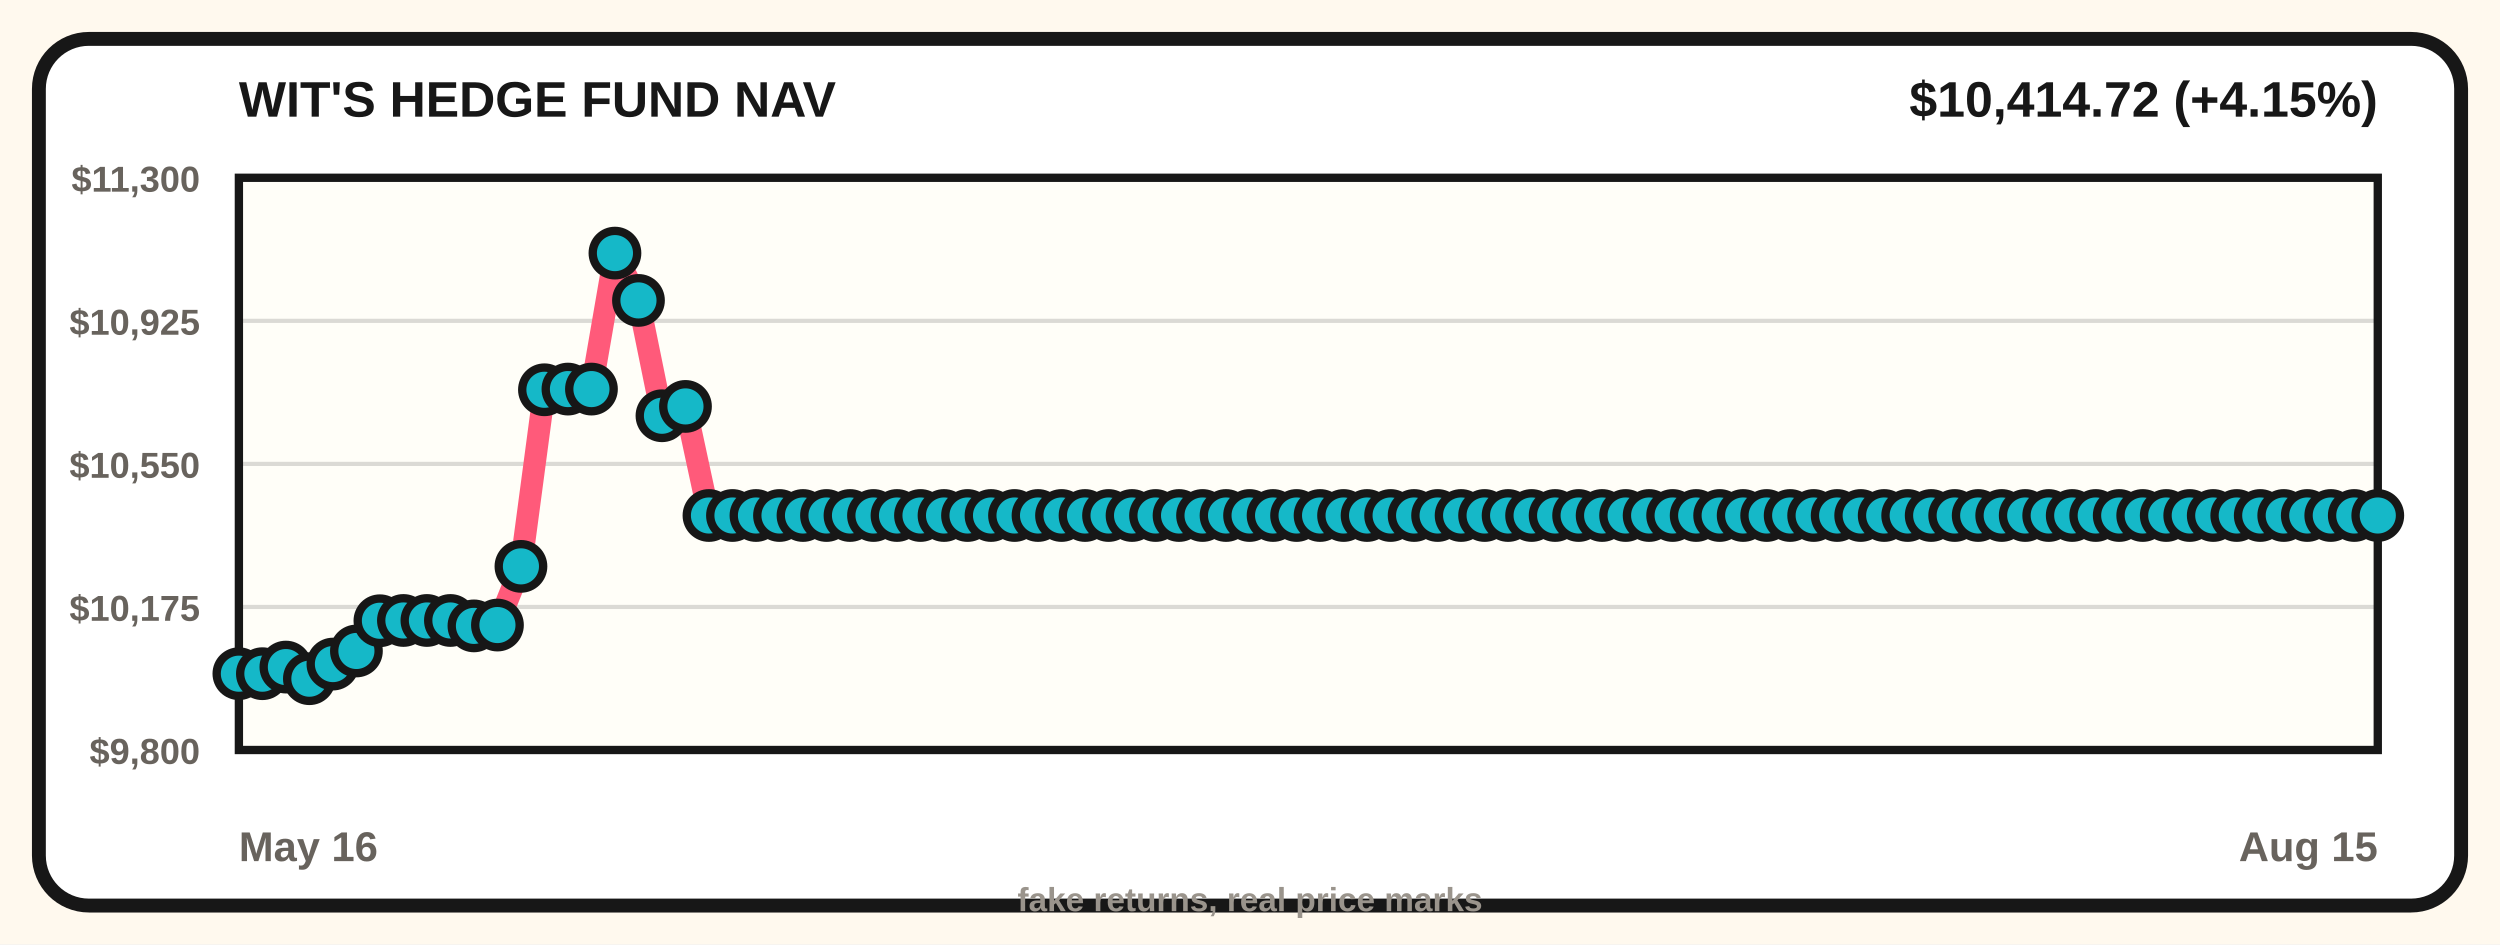
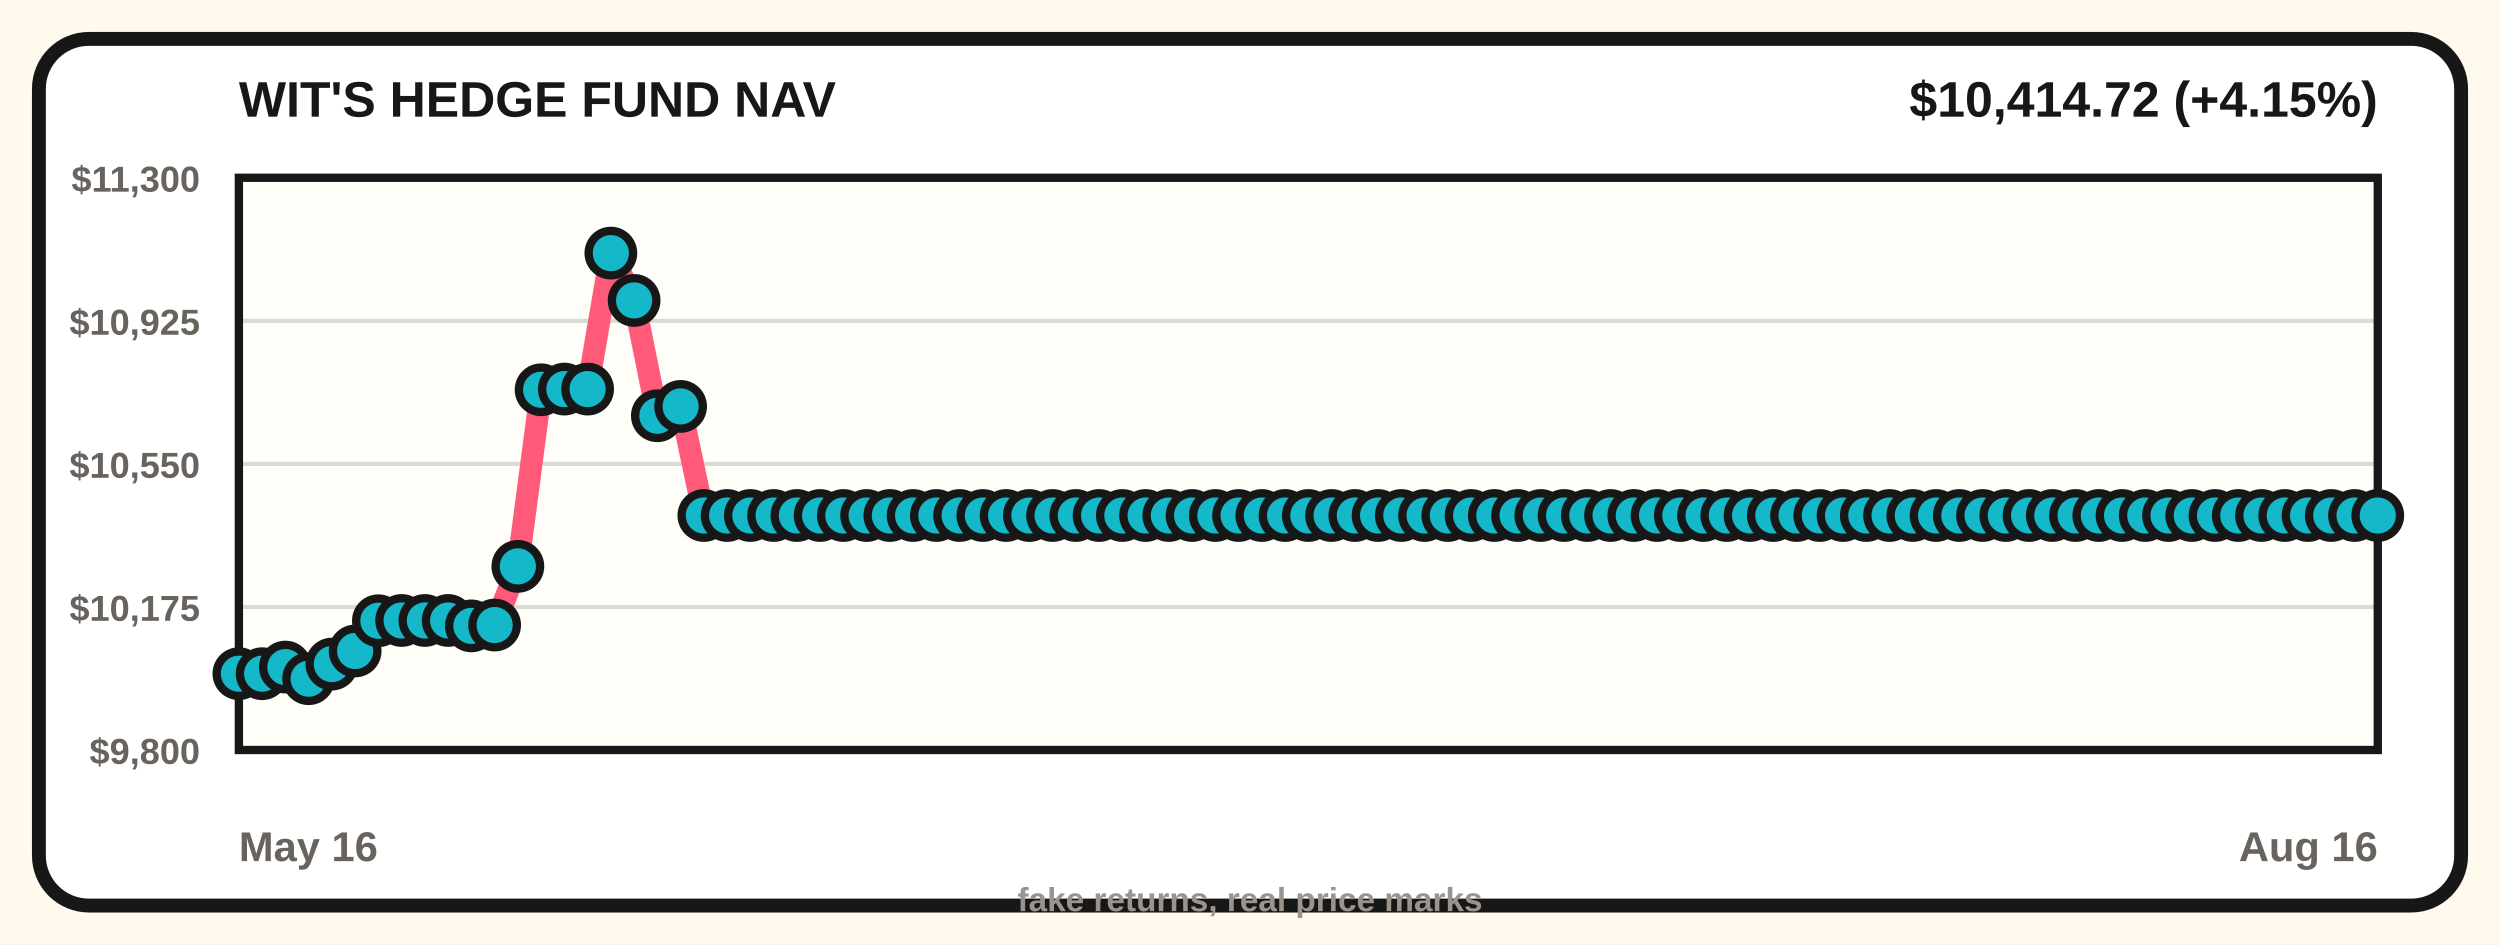
<svg xmlns="http://www.w3.org/2000/svg" width="900" height="340" viewBox="0 0 900 340" role="img" aria-label="Wit's Hedge Fund fake NAV chart">
  <rect width="900" height="340" fill="#fff9ee" />
  <rect x="14" y="14" width="872" height="312" rx="18" fill="#ffffff" stroke="#171717" stroke-width="5" />
  <rect x="86" y="64" width="770" height="206" fill="#fffef8" stroke="#171717" stroke-width="3" />
  <line x1="86" y1="270" x2="856" y2="270" stroke="#171717" stroke-width="1.5" opacity="0.16" />
  <text x="72" y="275" text-anchor="end" font-family="Arial, sans-serif" font-size="13" font-weight="800" fill="#68635d">$9,800</text>
  <line x1="86" y1="218.5" x2="856" y2="218.5" stroke="#171717" stroke-width="1.5" opacity="0.16" />
  <text x="72" y="223.5" text-anchor="end" font-family="Arial, sans-serif" font-size="13" font-weight="800" fill="#68635d">$10,175</text>
  <line x1="86" y1="167" x2="856" y2="167" stroke="#171717" stroke-width="1.5" opacity="0.16" />
  <text x="72" y="172" text-anchor="end" font-family="Arial, sans-serif" font-size="13" font-weight="800" fill="#68635d">$10,550</text>
  <line x1="86" y1="115.5" x2="856" y2="115.5" stroke="#171717" stroke-width="1.5" opacity="0.16" />
  <text x="72" y="120.5" text-anchor="end" font-family="Arial, sans-serif" font-size="13" font-weight="800" fill="#68635d">$10,925</text>
  <line x1="86" y1="64" x2="856" y2="64" stroke="#171717" stroke-width="1.5" opacity="0.16" />
  <text x="72" y="69" text-anchor="end" font-family="Arial, sans-serif" font-size="13" font-weight="800" fill="#68635d">$11,300</text>
-   <polyline points="86,242.53 94.46,242.53 102.92,240.15 111.38,244.33 119.85,239.07 128.31,234.35 136.77,223.47 145.23,223.37 153.69,223.37 162.15,223.37 170.62,225.32 179.08,225.02 187.54,203.89 196,140.32 204.46,140.07 212.92,140.07 221.38,91.12 229.85,108.15 238.31,149.67 246.77,146.31 255.23,185.58 263.69,185.58 272.15,185.58 280.62,185.58 289.08,185.58 297.54,185.58 306,185.58 314.46,185.58 322.92,185.58 331.38,185.58 339.85,185.58 348.31,185.58 356.77,185.58 365.23,185.58 373.69,185.58 382.15,185.58 390.62,185.58 399.08,185.58 407.54,185.58 416,185.58 424.46,185.58 432.92,185.58 441.38,185.58 449.85,185.58 458.31,185.58 466.77,185.58 475.23,185.58 483.69,185.58 492.15,185.58 500.62,185.58 509.08,185.58 517.54,185.58 526,185.58 534.46,185.58 542.92,185.58 551.38,185.58 559.85,185.58 568.31,185.58 576.77,185.58 585.23,185.58 593.69,185.58 602.15,185.58 610.62,185.58 619.08,185.58 627.54,185.58 636,185.58 644.46,185.58 652.92,185.58 661.38,185.58 669.85,185.58 678.31,185.58 686.77,185.58 695.23,185.58 703.69,185.58 712.15,185.58 720.62,185.58 729.08,185.58 737.54,185.58 746,185.58 754.46,185.58 762.92,185.58 771.38,185.58 779.85,185.58 788.31,185.58 796.77,185.58 805.23,185.58 813.69,185.58 822.15,185.58 830.62,185.58 839.08,185.58 847.54,185.58 856,185.58" fill="none" stroke="#ff5a7a" stroke-width="8" stroke-linecap="round" stroke-linejoin="round" />
+   <polyline points="86,242.53 94.37,242.53 102.74,240.15 111.11,244.33 119.48,239.07 127.85,234.35 136.22,223.47 144.59,223.37 152.96,223.37 161.33,223.37 169.7,225.32 178.07,225.02 186.43,203.89 194.8,140.32 203.17,140.07 211.54,140.07 219.91,91.12 228.28,108.15 236.65,149.67 245.02,146.31 253.39,185.58 261.76,185.58 270.13,185.58 278.5,185.58 286.87,185.58 295.24,185.58 303.61,185.58 311.98,185.58 320.35,185.58 328.72,185.58 337.09,185.58 345.46,185.58 353.83,185.58 362.2,185.58 370.57,185.58 378.93,185.58 387.3,185.58 395.67,185.58 404.04,185.58 412.41,185.58 420.78,185.58 429.15,185.58 437.52,185.58 445.89,185.58 454.26,185.58 462.63,185.58 471,185.58 479.37,185.58 487.74,185.58 496.11,185.58 504.48,185.58 512.85,185.58 521.22,185.58 529.59,185.58 537.96,185.58 546.33,185.58 554.7,185.58 563.07,185.58 571.43,185.58 579.8,185.58 588.17,185.58 596.54,185.58 604.91,185.58 613.28,185.58 621.65,185.58 630.02,185.58 638.39,185.58 646.76,185.58 655.13,185.58 663.5,185.58 671.87,185.58 680.24,185.58 688.61,185.58 696.98,185.58 705.35,185.58 713.72,185.58 722.09,185.58 730.46,185.58 738.83,185.58 747.2,185.58 755.57,185.58 763.93,185.58 772.3,185.58 780.67,185.58 789.04,185.58 797.41,185.58 805.78,185.58 814.15,185.58 822.52,185.58 830.89,185.58 839.26,185.58 847.63,185.58 856,185.58" fill="none" stroke="#ff5a7a" stroke-width="8" stroke-linecap="round" stroke-linejoin="round" />
  <circle cx="86" cy="242.53" r="8" fill="#15b8c8" stroke="#171717" stroke-width="3" />
-   <circle cx="94.46" cy="242.53" r="8" fill="#15b8c8" stroke="#171717" stroke-width="3" />
-   <circle cx="102.92" cy="240.15" r="8" fill="#15b8c8" stroke="#171717" stroke-width="3" />
-   <circle cx="111.38" cy="244.33" r="8" fill="#15b8c8" stroke="#171717" stroke-width="3" />
-   <circle cx="119.85" cy="239.07" r="8" fill="#15b8c8" stroke="#171717" stroke-width="3" />
-   <circle cx="128.31" cy="234.35" r="8" fill="#15b8c8" stroke="#171717" stroke-width="3" />
-   <circle cx="136.77" cy="223.47" r="8" fill="#15b8c8" stroke="#171717" stroke-width="3" />
-   <circle cx="145.23" cy="223.37" r="8" fill="#15b8c8" stroke="#171717" stroke-width="3" />
-   <circle cx="153.69" cy="223.37" r="8" fill="#15b8c8" stroke="#171717" stroke-width="3" />
-   <circle cx="162.15" cy="223.37" r="8" fill="#15b8c8" stroke="#171717" stroke-width="3" />
-   <circle cx="170.62" cy="225.32" r="8" fill="#15b8c8" stroke="#171717" stroke-width="3" />
-   <circle cx="179.08" cy="225.02" r="8" fill="#15b8c8" stroke="#171717" stroke-width="3" />
-   <circle cx="187.54" cy="203.89" r="8" fill="#15b8c8" stroke="#171717" stroke-width="3" />
-   <circle cx="196" cy="140.32" r="8" fill="#15b8c8" stroke="#171717" stroke-width="3" />
-   <circle cx="204.46" cy="140.07" r="8" fill="#15b8c8" stroke="#171717" stroke-width="3" />
-   <circle cx="212.92" cy="140.07" r="8" fill="#15b8c8" stroke="#171717" stroke-width="3" />
-   <circle cx="221.38" cy="91.12" r="8" fill="#15b8c8" stroke="#171717" stroke-width="3" />
-   <circle cx="229.85" cy="108.15" r="8" fill="#15b8c8" stroke="#171717" stroke-width="3" />
-   <circle cx="238.31" cy="149.67" r="8" fill="#15b8c8" stroke="#171717" stroke-width="3" />
-   <circle cx="246.77" cy="146.31" r="8" fill="#15b8c8" stroke="#171717" stroke-width="3" />
-   <circle cx="255.23" cy="185.58" r="8" fill="#15b8c8" stroke="#171717" stroke-width="3" />
-   <circle cx="263.69" cy="185.58" r="8" fill="#15b8c8" stroke="#171717" stroke-width="3" />
-   <circle cx="272.15" cy="185.58" r="8" fill="#15b8c8" stroke="#171717" stroke-width="3" />
-   <circle cx="280.62" cy="185.58" r="8" fill="#15b8c8" stroke="#171717" stroke-width="3" />
-   <circle cx="289.08" cy="185.58" r="8" fill="#15b8c8" stroke="#171717" stroke-width="3" />
-   <circle cx="297.54" cy="185.58" r="8" fill="#15b8c8" stroke="#171717" stroke-width="3" />
-   <circle cx="306" cy="185.58" r="8" fill="#15b8c8" stroke="#171717" stroke-width="3" />
-   <circle cx="314.46" cy="185.58" r="8" fill="#15b8c8" stroke="#171717" stroke-width="3" />
-   <circle cx="322.92" cy="185.58" r="8" fill="#15b8c8" stroke="#171717" stroke-width="3" />
-   <circle cx="331.38" cy="185.58" r="8" fill="#15b8c8" stroke="#171717" stroke-width="3" />
-   <circle cx="339.85" cy="185.58" r="8" fill="#15b8c8" stroke="#171717" stroke-width="3" />
-   <circle cx="348.31" cy="185.58" r="8" fill="#15b8c8" stroke="#171717" stroke-width="3" />
-   <circle cx="356.77" cy="185.58" r="8" fill="#15b8c8" stroke="#171717" stroke-width="3" />
-   <circle cx="365.23" cy="185.58" r="8" fill="#15b8c8" stroke="#171717" stroke-width="3" />
-   <circle cx="373.69" cy="185.58" r="8" fill="#15b8c8" stroke="#171717" stroke-width="3" />
-   <circle cx="382.15" cy="185.58" r="8" fill="#15b8c8" stroke="#171717" stroke-width="3" />
-   <circle cx="390.62" cy="185.58" r="8" fill="#15b8c8" stroke="#171717" stroke-width="3" />
-   <circle cx="399.08" cy="185.58" r="8" fill="#15b8c8" stroke="#171717" stroke-width="3" />
-   <circle cx="407.54" cy="185.58" r="8" fill="#15b8c8" stroke="#171717" stroke-width="3" />
-   <circle cx="416" cy="185.58" r="8" fill="#15b8c8" stroke="#171717" stroke-width="3" />
-   <circle cx="424.46" cy="185.58" r="8" fill="#15b8c8" stroke="#171717" stroke-width="3" />
-   <circle cx="432.92" cy="185.58" r="8" fill="#15b8c8" stroke="#171717" stroke-width="3" />
-   <circle cx="441.38" cy="185.58" r="8" fill="#15b8c8" stroke="#171717" stroke-width="3" />
-   <circle cx="449.85" cy="185.58" r="8" fill="#15b8c8" stroke="#171717" stroke-width="3" />
-   <circle cx="458.31" cy="185.58" r="8" fill="#15b8c8" stroke="#171717" stroke-width="3" />
-   <circle cx="466.77" cy="185.58" r="8" fill="#15b8c8" stroke="#171717" stroke-width="3" />
-   <circle cx="475.23" cy="185.58" r="8" fill="#15b8c8" stroke="#171717" stroke-width="3" />
-   <circle cx="483.69" cy="185.58" r="8" fill="#15b8c8" stroke="#171717" stroke-width="3" />
-   <circle cx="492.15" cy="185.58" r="8" fill="#15b8c8" stroke="#171717" stroke-width="3" />
-   <circle cx="500.62" cy="185.58" r="8" fill="#15b8c8" stroke="#171717" stroke-width="3" />
-   <circle cx="509.08" cy="185.58" r="8" fill="#15b8c8" stroke="#171717" stroke-width="3" />
-   <circle cx="517.54" cy="185.58" r="8" fill="#15b8c8" stroke="#171717" stroke-width="3" />
-   <circle cx="526" cy="185.58" r="8" fill="#15b8c8" stroke="#171717" stroke-width="3" />
-   <circle cx="534.46" cy="185.58" r="8" fill="#15b8c8" stroke="#171717" stroke-width="3" />
-   <circle cx="542.92" cy="185.58" r="8" fill="#15b8c8" stroke="#171717" stroke-width="3" />
-   <circle cx="551.38" cy="185.58" r="8" fill="#15b8c8" stroke="#171717" stroke-width="3" />
-   <circle cx="559.85" cy="185.58" r="8" fill="#15b8c8" stroke="#171717" stroke-width="3" />
-   <circle cx="568.31" cy="185.58" r="8" fill="#15b8c8" stroke="#171717" stroke-width="3" />
-   <circle cx="576.77" cy="185.58" r="8" fill="#15b8c8" stroke="#171717" stroke-width="3" />
-   <circle cx="585.23" cy="185.58" r="8" fill="#15b8c8" stroke="#171717" stroke-width="3" />
-   <circle cx="593.69" cy="185.58" r="8" fill="#15b8c8" stroke="#171717" stroke-width="3" />
-   <circle cx="602.15" cy="185.58" r="8" fill="#15b8c8" stroke="#171717" stroke-width="3" />
-   <circle cx="610.62" cy="185.58" r="8" fill="#15b8c8" stroke="#171717" stroke-width="3" />
-   <circle cx="619.08" cy="185.58" r="8" fill="#15b8c8" stroke="#171717" stroke-width="3" />
-   <circle cx="627.54" cy="185.58" r="8" fill="#15b8c8" stroke="#171717" stroke-width="3" />
-   <circle cx="636" cy="185.58" r="8" fill="#15b8c8" stroke="#171717" stroke-width="3" />
-   <circle cx="644.46" cy="185.58" r="8" fill="#15b8c8" stroke="#171717" stroke-width="3" />
-   <circle cx="652.92" cy="185.58" r="8" fill="#15b8c8" stroke="#171717" stroke-width="3" />
-   <circle cx="661.38" cy="185.58" r="8" fill="#15b8c8" stroke="#171717" stroke-width="3" />
-   <circle cx="669.85" cy="185.58" r="8" fill="#15b8c8" stroke="#171717" stroke-width="3" />
-   <circle cx="678.31" cy="185.58" r="8" fill="#15b8c8" stroke="#171717" stroke-width="3" />
-   <circle cx="686.77" cy="185.58" r="8" fill="#15b8c8" stroke="#171717" stroke-width="3" />
-   <circle cx="695.23" cy="185.58" r="8" fill="#15b8c8" stroke="#171717" stroke-width="3" />
-   <circle cx="703.69" cy="185.58" r="8" fill="#15b8c8" stroke="#171717" stroke-width="3" />
-   <circle cx="712.15" cy="185.58" r="8" fill="#15b8c8" stroke="#171717" stroke-width="3" />
-   <circle cx="720.62" cy="185.58" r="8" fill="#15b8c8" stroke="#171717" stroke-width="3" />
-   <circle cx="729.08" cy="185.58" r="8" fill="#15b8c8" stroke="#171717" stroke-width="3" />
-   <circle cx="737.54" cy="185.58" r="8" fill="#15b8c8" stroke="#171717" stroke-width="3" />
-   <circle cx="746" cy="185.58" r="8" fill="#15b8c8" stroke="#171717" stroke-width="3" />
-   <circle cx="754.46" cy="185.58" r="8" fill="#15b8c8" stroke="#171717" stroke-width="3" />
-   <circle cx="762.92" cy="185.58" r="8" fill="#15b8c8" stroke="#171717" stroke-width="3" />
-   <circle cx="771.38" cy="185.58" r="8" fill="#15b8c8" stroke="#171717" stroke-width="3" />
-   <circle cx="779.85" cy="185.58" r="8" fill="#15b8c8" stroke="#171717" stroke-width="3" />
-   <circle cx="788.31" cy="185.58" r="8" fill="#15b8c8" stroke="#171717" stroke-width="3" />
-   <circle cx="796.77" cy="185.58" r="8" fill="#15b8c8" stroke="#171717" stroke-width="3" />
-   <circle cx="805.23" cy="185.58" r="8" fill="#15b8c8" stroke="#171717" stroke-width="3" />
-   <circle cx="813.69" cy="185.58" r="8" fill="#15b8c8" stroke="#171717" stroke-width="3" />
-   <circle cx="822.15" cy="185.58" r="8" fill="#15b8c8" stroke="#171717" stroke-width="3" />
-   <circle cx="830.62" cy="185.58" r="8" fill="#15b8c8" stroke="#171717" stroke-width="3" />
-   <circle cx="839.08" cy="185.58" r="8" fill="#15b8c8" stroke="#171717" stroke-width="3" />
-   <circle cx="847.54" cy="185.58" r="8" fill="#15b8c8" stroke="#171717" stroke-width="3" />
+   <circle cx="94.37" cy="242.53" r="8" fill="#15b8c8" stroke="#171717" stroke-width="3" />
+   <circle cx="102.74" cy="240.15" r="8" fill="#15b8c8" stroke="#171717" stroke-width="3" />
+   <circle cx="111.11" cy="244.33" r="8" fill="#15b8c8" stroke="#171717" stroke-width="3" />
+   <circle cx="119.48" cy="239.07" r="8" fill="#15b8c8" stroke="#171717" stroke-width="3" />
+   <circle cx="127.85" cy="234.35" r="8" fill="#15b8c8" stroke="#171717" stroke-width="3" />
+   <circle cx="136.22" cy="223.47" r="8" fill="#15b8c8" stroke="#171717" stroke-width="3" />
+   <circle cx="144.59" cy="223.37" r="8" fill="#15b8c8" stroke="#171717" stroke-width="3" />
+   <circle cx="152.96" cy="223.37" r="8" fill="#15b8c8" stroke="#171717" stroke-width="3" />
+   <circle cx="161.33" cy="223.37" r="8" fill="#15b8c8" stroke="#171717" stroke-width="3" />
+   <circle cx="169.7" cy="225.32" r="8" fill="#15b8c8" stroke="#171717" stroke-width="3" />
+   <circle cx="178.07" cy="225.02" r="8" fill="#15b8c8" stroke="#171717" stroke-width="3" />
+   <circle cx="186.43" cy="203.89" r="8" fill="#15b8c8" stroke="#171717" stroke-width="3" />
+   <circle cx="194.8" cy="140.32" r="8" fill="#15b8c8" stroke="#171717" stroke-width="3" />
+   <circle cx="203.17" cy="140.07" r="8" fill="#15b8c8" stroke="#171717" stroke-width="3" />
+   <circle cx="211.54" cy="140.07" r="8" fill="#15b8c8" stroke="#171717" stroke-width="3" />
+   <circle cx="219.91" cy="91.12" r="8" fill="#15b8c8" stroke="#171717" stroke-width="3" />
+   <circle cx="228.28" cy="108.15" r="8" fill="#15b8c8" stroke="#171717" stroke-width="3" />
+   <circle cx="236.65" cy="149.67" r="8" fill="#15b8c8" stroke="#171717" stroke-width="3" />
+   <circle cx="245.02" cy="146.31" r="8" fill="#15b8c8" stroke="#171717" stroke-width="3" />
+   <circle cx="253.39" cy="185.58" r="8" fill="#15b8c8" stroke="#171717" stroke-width="3" />
+   <circle cx="261.76" cy="185.58" r="8" fill="#15b8c8" stroke="#171717" stroke-width="3" />
+   <circle cx="270.13" cy="185.58" r="8" fill="#15b8c8" stroke="#171717" stroke-width="3" />
+   <circle cx="278.5" cy="185.58" r="8" fill="#15b8c8" stroke="#171717" stroke-width="3" />
+   <circle cx="286.87" cy="185.58" r="8" fill="#15b8c8" stroke="#171717" stroke-width="3" />
+   <circle cx="295.24" cy="185.58" r="8" fill="#15b8c8" stroke="#171717" stroke-width="3" />
+   <circle cx="303.61" cy="185.58" r="8" fill="#15b8c8" stroke="#171717" stroke-width="3" />
+   <circle cx="311.98" cy="185.58" r="8" fill="#15b8c8" stroke="#171717" stroke-width="3" />
+   <circle cx="320.35" cy="185.58" r="8" fill="#15b8c8" stroke="#171717" stroke-width="3" />
+   <circle cx="328.72" cy="185.58" r="8" fill="#15b8c8" stroke="#171717" stroke-width="3" />
+   <circle cx="337.09" cy="185.58" r="8" fill="#15b8c8" stroke="#171717" stroke-width="3" />
+   <circle cx="345.46" cy="185.58" r="8" fill="#15b8c8" stroke="#171717" stroke-width="3" />
+   <circle cx="353.83" cy="185.58" r="8" fill="#15b8c8" stroke="#171717" stroke-width="3" />
+   <circle cx="362.2" cy="185.58" r="8" fill="#15b8c8" stroke="#171717" stroke-width="3" />
+   <circle cx="370.57" cy="185.58" r="8" fill="#15b8c8" stroke="#171717" stroke-width="3" />
+   <circle cx="378.93" cy="185.58" r="8" fill="#15b8c8" stroke="#171717" stroke-width="3" />
+   <circle cx="387.3" cy="185.58" r="8" fill="#15b8c8" stroke="#171717" stroke-width="3" />
+   <circle cx="395.67" cy="185.58" r="8" fill="#15b8c8" stroke="#171717" stroke-width="3" />
+   <circle cx="404.04" cy="185.58" r="8" fill="#15b8c8" stroke="#171717" stroke-width="3" />
+   <circle cx="412.41" cy="185.58" r="8" fill="#15b8c8" stroke="#171717" stroke-width="3" />
+   <circle cx="420.78" cy="185.58" r="8" fill="#15b8c8" stroke="#171717" stroke-width="3" />
+   <circle cx="429.15" cy="185.58" r="8" fill="#15b8c8" stroke="#171717" stroke-width="3" />
+   <circle cx="437.52" cy="185.58" r="8" fill="#15b8c8" stroke="#171717" stroke-width="3" />
+   <circle cx="445.89" cy="185.58" r="8" fill="#15b8c8" stroke="#171717" stroke-width="3" />
+   <circle cx="454.26" cy="185.58" r="8" fill="#15b8c8" stroke="#171717" stroke-width="3" />
+   <circle cx="462.63" cy="185.58" r="8" fill="#15b8c8" stroke="#171717" stroke-width="3" />
+   <circle cx="471" cy="185.58" r="8" fill="#15b8c8" stroke="#171717" stroke-width="3" />
+   <circle cx="479.37" cy="185.58" r="8" fill="#15b8c8" stroke="#171717" stroke-width="3" />
+   <circle cx="487.74" cy="185.58" r="8" fill="#15b8c8" stroke="#171717" stroke-width="3" />
+   <circle cx="496.11" cy="185.58" r="8" fill="#15b8c8" stroke="#171717" stroke-width="3" />
+   <circle cx="504.48" cy="185.58" r="8" fill="#15b8c8" stroke="#171717" stroke-width="3" />
+   <circle cx="512.85" cy="185.58" r="8" fill="#15b8c8" stroke="#171717" stroke-width="3" />
+   <circle cx="521.22" cy="185.58" r="8" fill="#15b8c8" stroke="#171717" stroke-width="3" />
+   <circle cx="529.59" cy="185.58" r="8" fill="#15b8c8" stroke="#171717" stroke-width="3" />
+   <circle cx="537.96" cy="185.58" r="8" fill="#15b8c8" stroke="#171717" stroke-width="3" />
+   <circle cx="546.33" cy="185.58" r="8" fill="#15b8c8" stroke="#171717" stroke-width="3" />
+   <circle cx="554.7" cy="185.58" r="8" fill="#15b8c8" stroke="#171717" stroke-width="3" />
+   <circle cx="563.07" cy="185.58" r="8" fill="#15b8c8" stroke="#171717" stroke-width="3" />
+   <circle cx="571.43" cy="185.58" r="8" fill="#15b8c8" stroke="#171717" stroke-width="3" />
+   <circle cx="579.8" cy="185.58" r="8" fill="#15b8c8" stroke="#171717" stroke-width="3" />
+   <circle cx="588.17" cy="185.58" r="8" fill="#15b8c8" stroke="#171717" stroke-width="3" />
+   <circle cx="596.54" cy="185.58" r="8" fill="#15b8c8" stroke="#171717" stroke-width="3" />
+   <circle cx="604.91" cy="185.58" r="8" fill="#15b8c8" stroke="#171717" stroke-width="3" />
+   <circle cx="613.28" cy="185.58" r="8" fill="#15b8c8" stroke="#171717" stroke-width="3" />
+   <circle cx="621.65" cy="185.58" r="8" fill="#15b8c8" stroke="#171717" stroke-width="3" />
+   <circle cx="630.02" cy="185.58" r="8" fill="#15b8c8" stroke="#171717" stroke-width="3" />
+   <circle cx="638.39" cy="185.58" r="8" fill="#15b8c8" stroke="#171717" stroke-width="3" />
+   <circle cx="646.76" cy="185.58" r="8" fill="#15b8c8" stroke="#171717" stroke-width="3" />
+   <circle cx="655.13" cy="185.58" r="8" fill="#15b8c8" stroke="#171717" stroke-width="3" />
+   <circle cx="663.5" cy="185.58" r="8" fill="#15b8c8" stroke="#171717" stroke-width="3" />
+   <circle cx="671.87" cy="185.58" r="8" fill="#15b8c8" stroke="#171717" stroke-width="3" />
+   <circle cx="680.24" cy="185.58" r="8" fill="#15b8c8" stroke="#171717" stroke-width="3" />
+   <circle cx="688.61" cy="185.58" r="8" fill="#15b8c8" stroke="#171717" stroke-width="3" />
+   <circle cx="696.98" cy="185.58" r="8" fill="#15b8c8" stroke="#171717" stroke-width="3" />
+   <circle cx="705.35" cy="185.58" r="8" fill="#15b8c8" stroke="#171717" stroke-width="3" />
+   <circle cx="713.72" cy="185.58" r="8" fill="#15b8c8" stroke="#171717" stroke-width="3" />
+   <circle cx="722.09" cy="185.58" r="8" fill="#15b8c8" stroke="#171717" stroke-width="3" />
+   <circle cx="730.46" cy="185.58" r="8" fill="#15b8c8" stroke="#171717" stroke-width="3" />
+   <circle cx="738.83" cy="185.58" r="8" fill="#15b8c8" stroke="#171717" stroke-width="3" />
+   <circle cx="747.2" cy="185.58" r="8" fill="#15b8c8" stroke="#171717" stroke-width="3" />
+   <circle cx="755.57" cy="185.58" r="8" fill="#15b8c8" stroke="#171717" stroke-width="3" />
+   <circle cx="763.93" cy="185.58" r="8" fill="#15b8c8" stroke="#171717" stroke-width="3" />
+   <circle cx="772.3" cy="185.58" r="8" fill="#15b8c8" stroke="#171717" stroke-width="3" />
+   <circle cx="780.67" cy="185.58" r="8" fill="#15b8c8" stroke="#171717" stroke-width="3" />
+   <circle cx="789.04" cy="185.58" r="8" fill="#15b8c8" stroke="#171717" stroke-width="3" />
+   <circle cx="797.41" cy="185.58" r="8" fill="#15b8c8" stroke="#171717" stroke-width="3" />
+   <circle cx="805.78" cy="185.58" r="8" fill="#15b8c8" stroke="#171717" stroke-width="3" />
+   <circle cx="814.15" cy="185.58" r="8" fill="#15b8c8" stroke="#171717" stroke-width="3" />
+   <circle cx="822.52" cy="185.58" r="8" fill="#15b8c8" stroke="#171717" stroke-width="3" />
+   <circle cx="830.89" cy="185.58" r="8" fill="#15b8c8" stroke="#171717" stroke-width="3" />
+   <circle cx="839.26" cy="185.58" r="8" fill="#15b8c8" stroke="#171717" stroke-width="3" />
+   <circle cx="847.63" cy="185.58" r="8" fill="#15b8c8" stroke="#171717" stroke-width="3" />
  <circle cx="856" cy="185.58" r="8" fill="#15b8c8" stroke="#171717" stroke-width="3" />
  <text x="86" y="42" font-family="Arial, sans-serif" font-size="18" font-weight="900" fill="#171717">WIT'S HEDGE FUND NAV</text>
  <text x="856" y="42" text-anchor="end" font-family="Arial, sans-serif" font-size="18" font-weight="900" fill="#171717">$10,414.72 (+4.15%)</text>
  <text x="86" y="310" text-anchor="start" font-family="Arial, sans-serif" font-size="15" font-weight="900" fill="#68635d">May 16</text>
-   <text x="856" y="310" text-anchor="end" font-family="Arial, sans-serif" font-size="15" font-weight="900" fill="#68635d">Aug 15</text>
+   <text x="856" y="310" text-anchor="end" font-family="Arial, sans-serif" font-size="15" font-weight="900" fill="#68635d">Aug 16</text>
  <text x="450" y="328" text-anchor="middle" font-family="Arial, sans-serif" font-size="12" font-weight="800" fill="#9a948c">fake returns, real price marks</text>
</svg>
